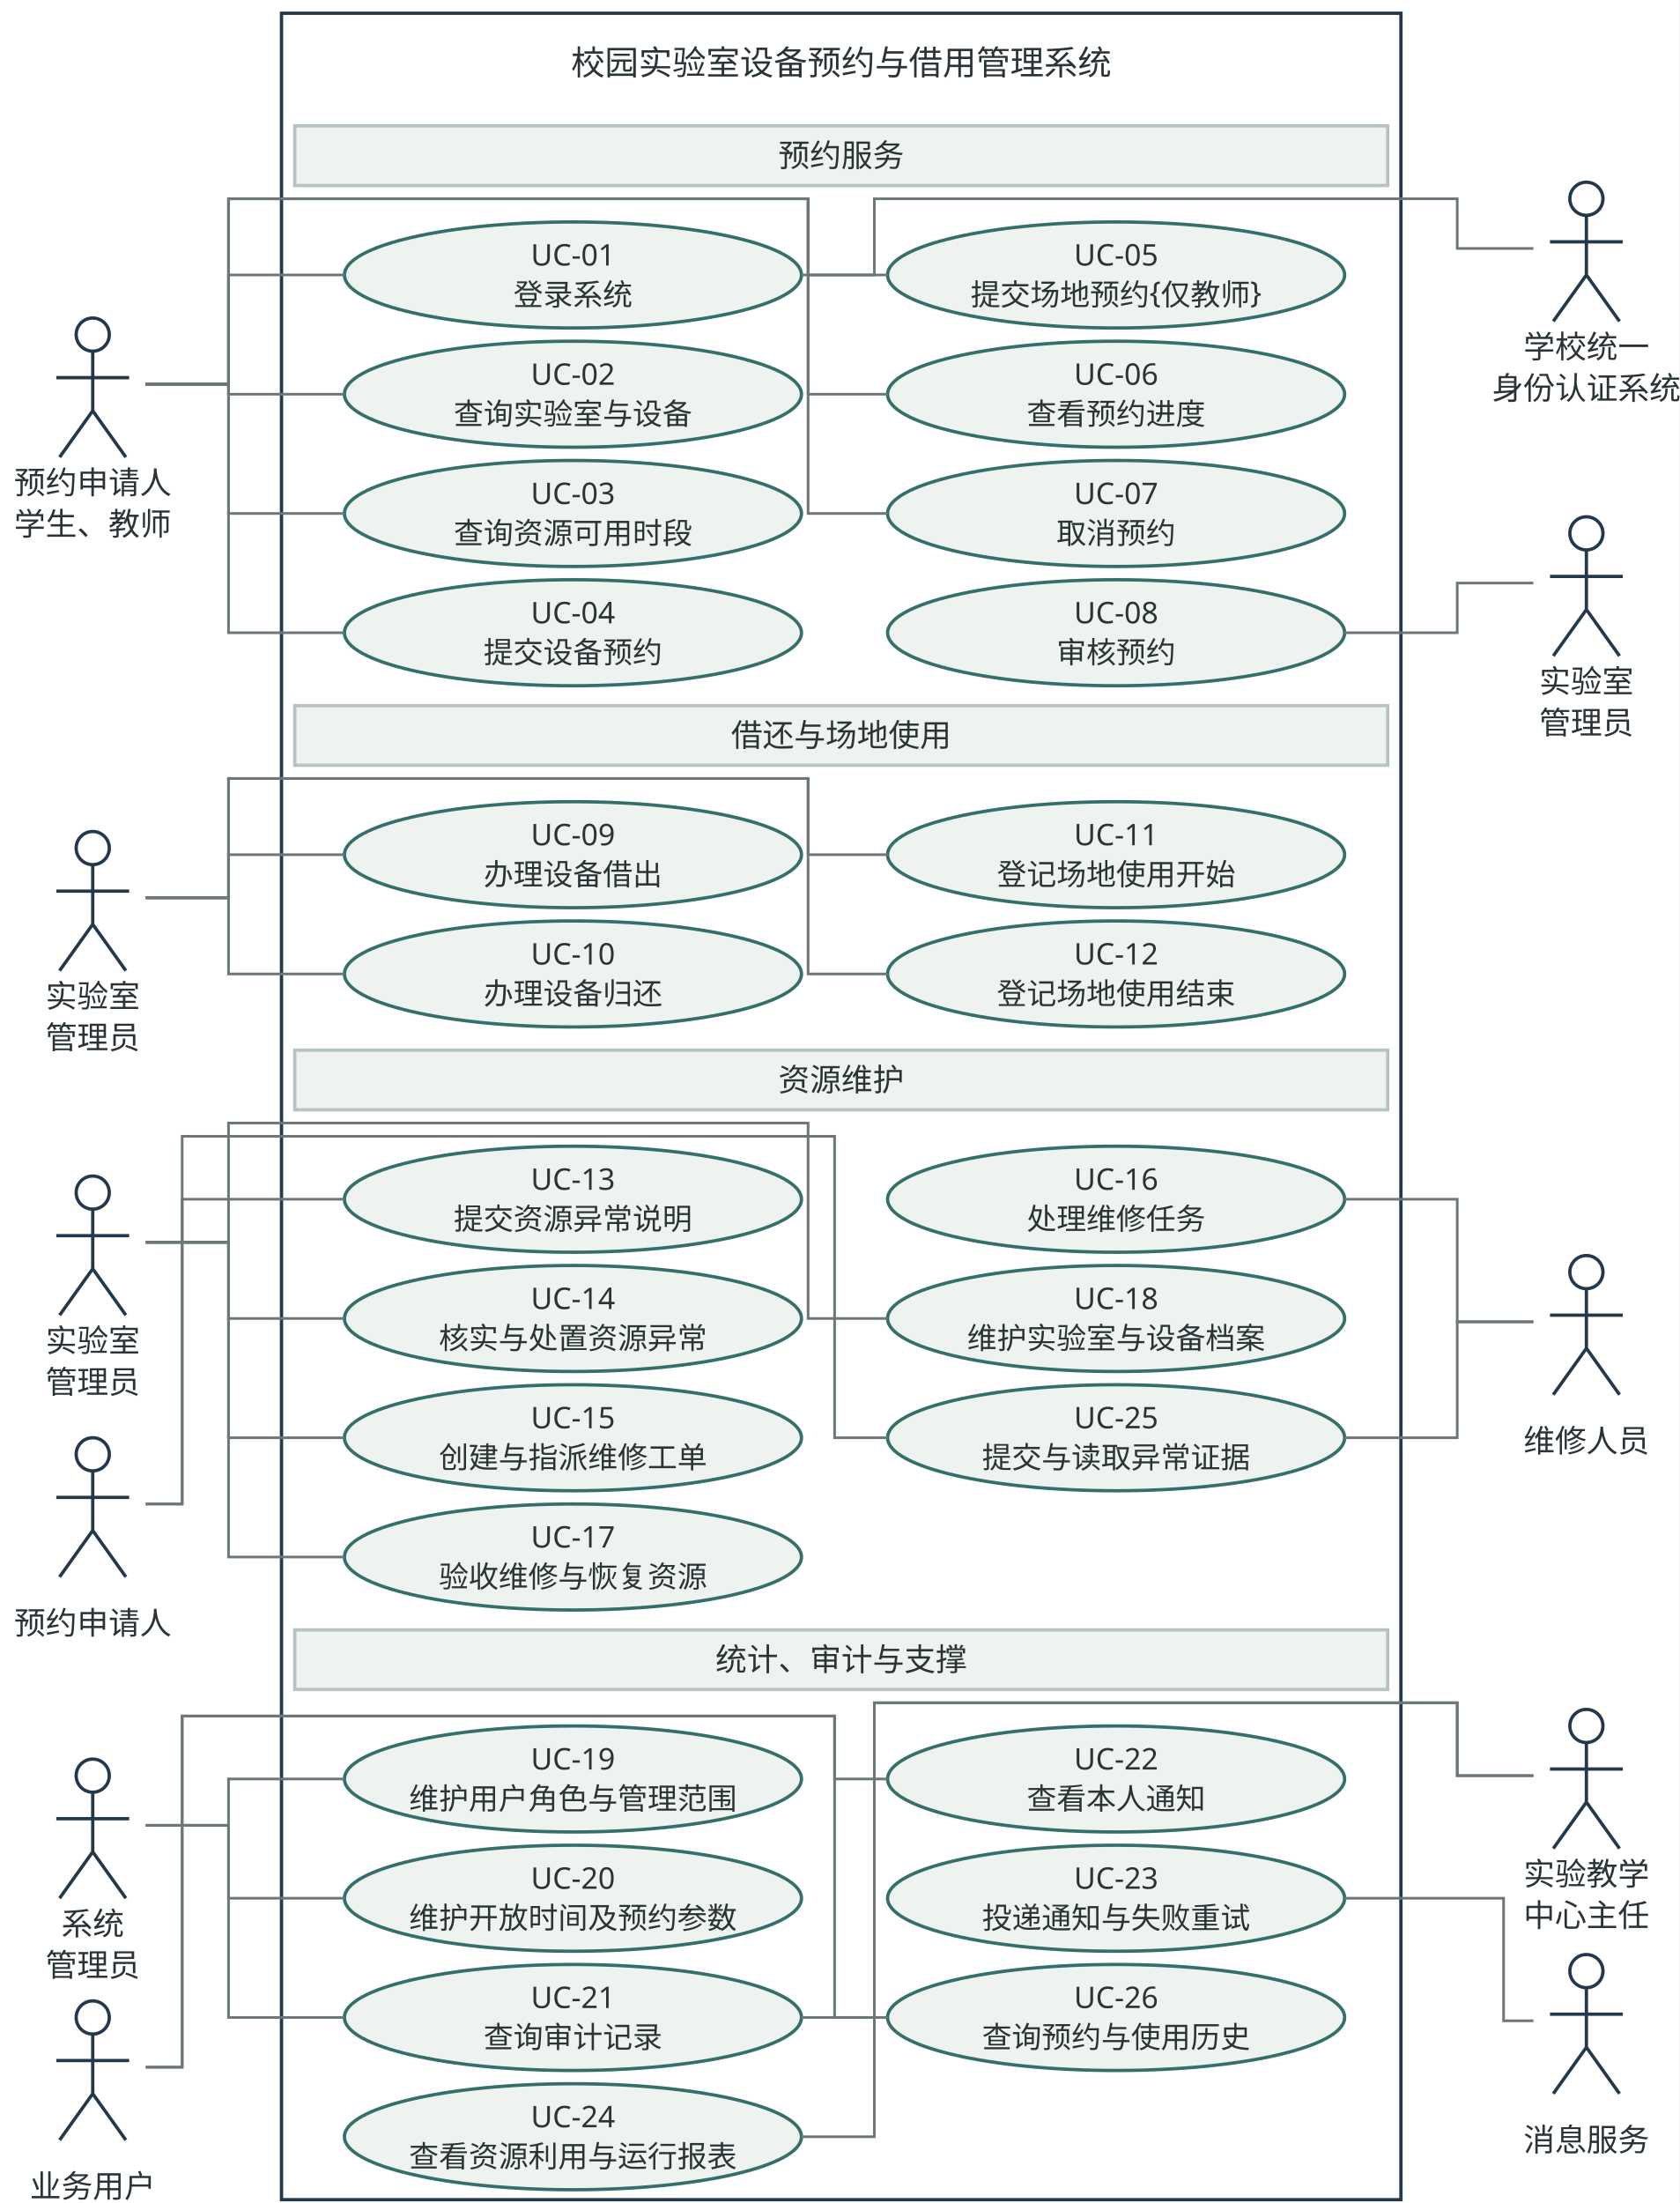
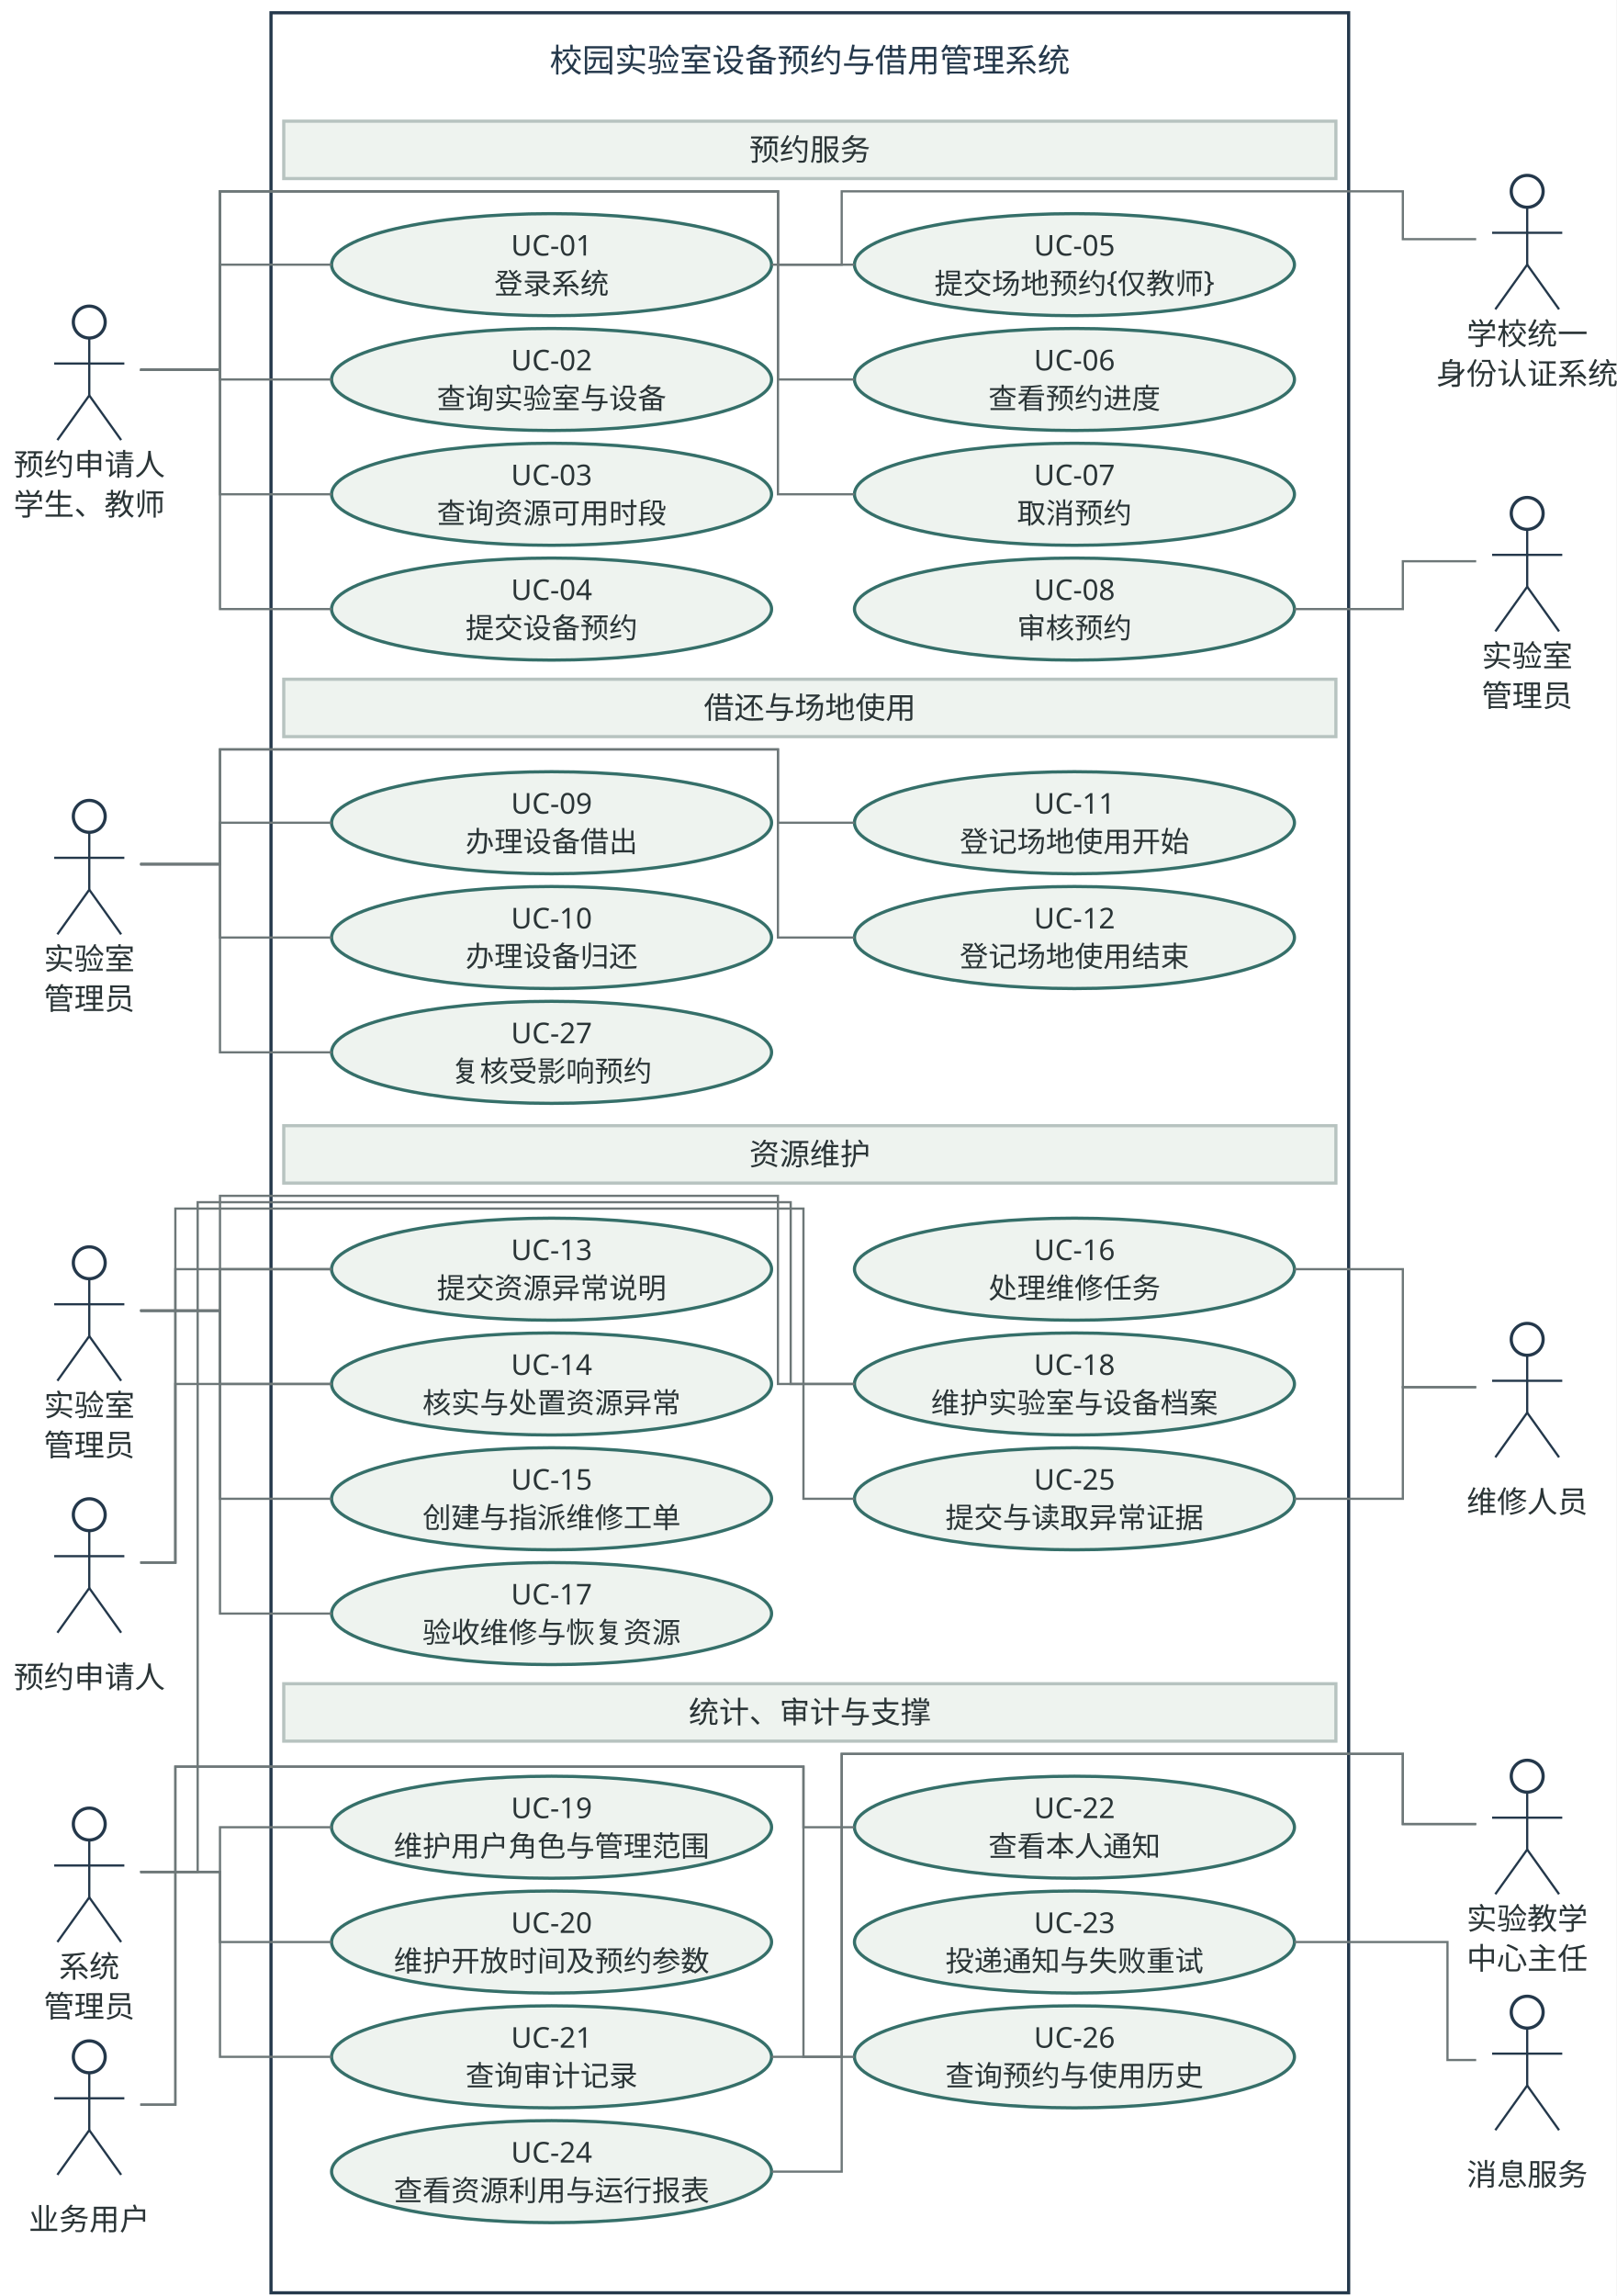
- <svg xmlns="http://www.w3.org/2000/svg" width="507" height="665" viewBox="0 0 507 665">
+ <svg xmlns="http://www.w3.org/2000/svg" width="507" height="720" viewBox="0 0 507 720">
  <rect width="100%" height="100%" fill="white" />
-   <rect x="85" y="4" width="338" height="660" fill="none" stroke="#24384b" />
-   <text x="254.0" y="337.5" text-anchor="middle" font-family="Microsoft YaHei,sans-serif" font-size="10" fill="#2a3436" />
-   <text x="254" y="22.57" text-anchor="middle" font-family="Microsoft YaHei,sans-serif" font-size="10.2" fill="#2a3436">校园实验室设备预约与借用管理系统</text>
+   <rect x="85" y="4" width="338" height="715" fill="none" stroke="#24384b" />
+   <text x="254" y="22.57" text-anchor="middle" font-family="Microsoft YaHei,sans-serif" font-size="10.2" fill="#24384b">校园实验室设备预约与借用管理系统</text>
  <rect x="89" y="38" width="330" height="18" fill="#eef3ef" stroke="#b7c3c0" />
  <text x="254.0" y="50.325" text-anchor="middle" font-family="Microsoft YaHei,sans-serif" font-size="9.5" fill="#2a3436">预约服务</text>
  <ellipse cx="173.0" cy="83.0" rx="69.0" ry="16.0" fill="#eef3ef" stroke="#356f69" />
  <text x="173.0" y="80.15" text-anchor="middle" font-family="Microsoft YaHei,sans-serif" font-size="9.0" fill="#2a3436">UC-01</text>
  <text x="173.0" y="92.15" text-anchor="middle" font-family="Microsoft YaHei,sans-serif" font-size="9.0" fill="#2a3436">登录系统</text>
  <ellipse cx="173.0" cy="119.0" rx="69.0" ry="16.0" fill="#eef3ef" stroke="#356f69" />
  <text x="173.0" y="116.15" text-anchor="middle" font-family="Microsoft YaHei,sans-serif" font-size="9.0" fill="#2a3436">UC-02</text>
  <text x="173.0" y="128.15" text-anchor="middle" font-family="Microsoft YaHei,sans-serif" font-size="9.0" fill="#2a3436">查询实验室与设备</text>
  <ellipse cx="173.0" cy="155.0" rx="69.0" ry="16.0" fill="#eef3ef" stroke="#356f69" />
  <text x="173.0" y="152.15" text-anchor="middle" font-family="Microsoft YaHei,sans-serif" font-size="9.0" fill="#2a3436">UC-03</text>
  <text x="173.0" y="164.15" text-anchor="middle" font-family="Microsoft YaHei,sans-serif" font-size="9.0" fill="#2a3436">查询资源可用时段</text>
  <ellipse cx="173.0" cy="191.0" rx="69.0" ry="16.0" fill="#eef3ef" stroke="#356f69" />
  <text x="173.0" y="188.15" text-anchor="middle" font-family="Microsoft YaHei,sans-serif" font-size="9.0" fill="#2a3436">UC-04</text>
  <text x="173.0" y="200.15" text-anchor="middle" font-family="Microsoft YaHei,sans-serif" font-size="9.0" fill="#2a3436">提交设备预约</text>
  <ellipse cx="337.0" cy="83.0" rx="69.0" ry="16.0" fill="#eef3ef" stroke="#356f69" />
  <text x="337.0" y="80.15" text-anchor="middle" font-family="Microsoft YaHei,sans-serif" font-size="9.0" fill="#2a3436">UC-05</text>
  <text x="337.0" y="92.15" text-anchor="middle" font-family="Microsoft YaHei,sans-serif" font-size="9.0" fill="#2a3436">提交场地预约{仅教师}</text>
  <ellipse cx="337.0" cy="119.0" rx="69.0" ry="16.0" fill="#eef3ef" stroke="#356f69" />
  <text x="337.0" y="116.15" text-anchor="middle" font-family="Microsoft YaHei,sans-serif" font-size="9.0" fill="#2a3436">UC-06</text>
  <text x="337.0" y="128.15" text-anchor="middle" font-family="Microsoft YaHei,sans-serif" font-size="9.0" fill="#2a3436">查看预约进度</text>
  <ellipse cx="337.0" cy="155.0" rx="69.0" ry="16.0" fill="#eef3ef" stroke="#356f69" />
  <text x="337.0" y="152.15" text-anchor="middle" font-family="Microsoft YaHei,sans-serif" font-size="9.0" fill="#2a3436">UC-07</text>
  <text x="337.0" y="164.15" text-anchor="middle" font-family="Microsoft YaHei,sans-serif" font-size="9.0" fill="#2a3436">取消预约</text>
  <ellipse cx="337.0" cy="191.0" rx="69.0" ry="16.0" fill="#eef3ef" stroke="#356f69" />
  <text x="337.0" y="188.15" text-anchor="middle" font-family="Microsoft YaHei,sans-serif" font-size="9.0" fill="#2a3436">UC-08</text>
  <text x="337.0" y="200.15" text-anchor="middle" font-family="Microsoft YaHei,sans-serif" font-size="9.0" fill="#2a3436">审核预约</text>
  <rect x="89" y="213" width="330" height="18" fill="#eef3ef" stroke="#b7c3c0" />
  <text x="254.0" y="225.325" text-anchor="middle" font-family="Microsoft YaHei,sans-serif" font-size="9.5" fill="#2a3436">借还与场地使用</text>
  <ellipse cx="173.0" cy="258.0" rx="69.0" ry="16.0" fill="#eef3ef" stroke="#356f69" />
  <text x="173.0" y="255.15" text-anchor="middle" font-family="Microsoft YaHei,sans-serif" font-size="9.0" fill="#2a3436">UC-09</text>
  <text x="173.0" y="267.15" text-anchor="middle" font-family="Microsoft YaHei,sans-serif" font-size="9.0" fill="#2a3436">办理设备借出</text>
  <ellipse cx="173.0" cy="294.0" rx="69.0" ry="16.0" fill="#eef3ef" stroke="#356f69" />
  <text x="173.0" y="291.15" text-anchor="middle" font-family="Microsoft YaHei,sans-serif" font-size="9.0" fill="#2a3436">UC-10</text>
  <text x="173.0" y="303.15" text-anchor="middle" font-family="Microsoft YaHei,sans-serif" font-size="9.0" fill="#2a3436">办理设备归还</text>
  <ellipse cx="337.0" cy="258.0" rx="69.0" ry="16.0" fill="#eef3ef" stroke="#356f69" />
  <text x="337.0" y="255.15" text-anchor="middle" font-family="Microsoft YaHei,sans-serif" font-size="9.0" fill="#2a3436">UC-11</text>
  <text x="337.0" y="267.15" text-anchor="middle" font-family="Microsoft YaHei,sans-serif" font-size="9.0" fill="#2a3436">登记场地使用开始</text>
  <ellipse cx="337.0" cy="294.0" rx="69.0" ry="16.0" fill="#eef3ef" stroke="#356f69" />
  <text x="337.0" y="291.15" text-anchor="middle" font-family="Microsoft YaHei,sans-serif" font-size="9.0" fill="#2a3436">UC-12</text>
  <text x="337.0" y="303.15" text-anchor="middle" font-family="Microsoft YaHei,sans-serif" font-size="9.0" fill="#2a3436">登记场地使用结束</text>
-   <rect x="89" y="317" width="330" height="18" fill="#eef3ef" stroke="#b7c3c0" />
-   <text x="254.0" y="329.325" text-anchor="middle" font-family="Microsoft YaHei,sans-serif" font-size="9.5" fill="#2a3436">资源维护</text>
-   <ellipse cx="173.0" cy="362.0" rx="69.0" ry="16.0" fill="#eef3ef" stroke="#356f69" />
-   <text x="173.0" y="359.15" text-anchor="middle" font-family="Microsoft YaHei,sans-serif" font-size="9.0" fill="#2a3436">UC-13</text>
-   <text x="173.0" y="371.15" text-anchor="middle" font-family="Microsoft YaHei,sans-serif" font-size="9.0" fill="#2a3436">提交资源异常说明</text>
+   <rect x="89" y="353" width="330" height="18" fill="#eef3ef" stroke="#b7c3c0" />
+   <text x="254.0" y="365.325" text-anchor="middle" font-family="Microsoft YaHei,sans-serif" font-size="9.5" fill="#2a3436">资源维护</text>
  <ellipse cx="173.0" cy="398.0" rx="69.0" ry="16.0" fill="#eef3ef" stroke="#356f69" />
-   <text x="173.0" y="395.15" text-anchor="middle" font-family="Microsoft YaHei,sans-serif" font-size="9.0" fill="#2a3436">UC-14</text>
-   <text x="173.0" y="407.15" text-anchor="middle" font-family="Microsoft YaHei,sans-serif" font-size="9.0" fill="#2a3436">核实与处置资源异常</text>
+   <text x="173.0" y="395.15" text-anchor="middle" font-family="Microsoft YaHei,sans-serif" font-size="9.0" fill="#2a3436">UC-13</text>
+   <text x="173.0" y="407.15" text-anchor="middle" font-family="Microsoft YaHei,sans-serif" font-size="9.0" fill="#2a3436">提交资源异常说明</text>
  <ellipse cx="173.0" cy="434.0" rx="69.0" ry="16.0" fill="#eef3ef" stroke="#356f69" />
-   <text x="173.0" y="431.15" text-anchor="middle" font-family="Microsoft YaHei,sans-serif" font-size="9.0" fill="#2a3436">UC-15</text>
-   <text x="173.0" y="443.15" text-anchor="middle" font-family="Microsoft YaHei,sans-serif" font-size="9.0" fill="#2a3436">创建与指派维修工单</text>
+   <text x="173.0" y="431.15" text-anchor="middle" font-family="Microsoft YaHei,sans-serif" font-size="9.0" fill="#2a3436">UC-14</text>
+   <text x="173.0" y="443.15" text-anchor="middle" font-family="Microsoft YaHei,sans-serif" font-size="9.0" fill="#2a3436">核实与处置资源异常</text>
  <ellipse cx="173.0" cy="470.0" rx="69.0" ry="16.0" fill="#eef3ef" stroke="#356f69" />
-   <text x="173.0" y="467.15" text-anchor="middle" font-family="Microsoft YaHei,sans-serif" font-size="9.0" fill="#2a3436">UC-17</text>
-   <text x="173.0" y="479.15" text-anchor="middle" font-family="Microsoft YaHei,sans-serif" font-size="9.0" fill="#2a3436">验收维修与恢复资源</text>
-   <ellipse cx="337.0" cy="362.0" rx="69.0" ry="16.0" fill="#eef3ef" stroke="#356f69" />
-   <text x="337.0" y="359.15" text-anchor="middle" font-family="Microsoft YaHei,sans-serif" font-size="9.0" fill="#2a3436">UC-16</text>
-   <text x="337.0" y="371.15" text-anchor="middle" font-family="Microsoft YaHei,sans-serif" font-size="9.0" fill="#2a3436">处理维修任务</text>
+   <text x="173.0" y="467.15" text-anchor="middle" font-family="Microsoft YaHei,sans-serif" font-size="9.0" fill="#2a3436">UC-15</text>
+   <text x="173.0" y="479.15" text-anchor="middle" font-family="Microsoft YaHei,sans-serif" font-size="9.0" fill="#2a3436">创建与指派维修工单</text>
+   <ellipse cx="173.0" cy="506.0" rx="69.0" ry="16.0" fill="#eef3ef" stroke="#356f69" />
+   <text x="173.0" y="503.15" text-anchor="middle" font-family="Microsoft YaHei,sans-serif" font-size="9.0" fill="#2a3436">UC-17</text>
+   <text x="173.0" y="515.15" text-anchor="middle" font-family="Microsoft YaHei,sans-serif" font-size="9.0" fill="#2a3436">验收维修与恢复资源</text>
  <ellipse cx="337.0" cy="398.0" rx="69.0" ry="16.0" fill="#eef3ef" stroke="#356f69" />
-   <text x="337.0" y="395.15" text-anchor="middle" font-family="Microsoft YaHei,sans-serif" font-size="9.0" fill="#2a3436">UC-18</text>
-   <text x="337.0" y="407.15" text-anchor="middle" font-family="Microsoft YaHei,sans-serif" font-size="9.0" fill="#2a3436">维护实验室与设备档案</text>
+   <text x="337.0" y="395.15" text-anchor="middle" font-family="Microsoft YaHei,sans-serif" font-size="9.0" fill="#2a3436">UC-16</text>
+   <text x="337.0" y="407.15" text-anchor="middle" font-family="Microsoft YaHei,sans-serif" font-size="9.0" fill="#2a3436">处理维修任务</text>
  <ellipse cx="337.0" cy="434.0" rx="69.0" ry="16.0" fill="#eef3ef" stroke="#356f69" />
-   <text x="337.0" y="431.15" text-anchor="middle" font-family="Microsoft YaHei,sans-serif" font-size="9.0" fill="#2a3436">UC-25</text>
-   <text x="337.0" y="443.15" text-anchor="middle" font-family="Microsoft YaHei,sans-serif" font-size="9.0" fill="#2a3436">提交与读取异常证据</text>
-   <rect x="89" y="492" width="330" height="18" fill="#eef3ef" stroke="#b7c3c0" />
-   <text x="254.0" y="504.325" text-anchor="middle" font-family="Microsoft YaHei,sans-serif" font-size="9.5" fill="#2a3436">统计、审计与支撑</text>
-   <ellipse cx="173.0" cy="537.0" rx="69.0" ry="16.0" fill="#eef3ef" stroke="#356f69" />
-   <text x="173.0" y="534.15" text-anchor="middle" font-family="Microsoft YaHei,sans-serif" font-size="9.0" fill="#2a3436">UC-19</text>
-   <text x="173.0" y="546.15" text-anchor="middle" font-family="Microsoft YaHei,sans-serif" font-size="9.0" fill="#2a3436">维护用户角色与管理范围</text>
+   <text x="337.0" y="431.15" text-anchor="middle" font-family="Microsoft YaHei,sans-serif" font-size="9.0" fill="#2a3436">UC-18</text>
+   <text x="337.0" y="443.15" text-anchor="middle" font-family="Microsoft YaHei,sans-serif" font-size="9.0" fill="#2a3436">维护实验室与设备档案</text>
+   <ellipse cx="337.0" cy="470.0" rx="69.0" ry="16.0" fill="#eef3ef" stroke="#356f69" />
+   <text x="337.0" y="467.15" text-anchor="middle" font-family="Microsoft YaHei,sans-serif" font-size="9.0" fill="#2a3436">UC-25</text>
+   <text x="337.0" y="479.15" text-anchor="middle" font-family="Microsoft YaHei,sans-serif" font-size="9.0" fill="#2a3436">提交与读取异常证据</text>
+   <rect x="89" y="528" width="330" height="18" fill="#eef3ef" stroke="#b7c3c0" />
+   <text x="254.0" y="540.325" text-anchor="middle" font-family="Microsoft YaHei,sans-serif" font-size="9.5" fill="#2a3436">统计、审计与支撑</text>
  <ellipse cx="173.0" cy="573.0" rx="69.0" ry="16.0" fill="#eef3ef" stroke="#356f69" />
-   <text x="173.0" y="570.15" text-anchor="middle" font-family="Microsoft YaHei,sans-serif" font-size="9.0" fill="#2a3436">UC-20</text>
-   <text x="173.0" y="582.15" text-anchor="middle" font-family="Microsoft YaHei,sans-serif" font-size="9.0" fill="#2a3436">维护开放时间及预约参数</text>
+   <text x="173.0" y="570.15" text-anchor="middle" font-family="Microsoft YaHei,sans-serif" font-size="9.0" fill="#2a3436">UC-19</text>
+   <text x="173.0" y="582.15" text-anchor="middle" font-family="Microsoft YaHei,sans-serif" font-size="9.0" fill="#2a3436">维护用户角色与管理范围</text>
  <ellipse cx="173.0" cy="609.0" rx="69.0" ry="16.0" fill="#eef3ef" stroke="#356f69" />
-   <text x="173.0" y="606.15" text-anchor="middle" font-family="Microsoft YaHei,sans-serif" font-size="9.0" fill="#2a3436">UC-21</text>
-   <text x="173.0" y="618.15" text-anchor="middle" font-family="Microsoft YaHei,sans-serif" font-size="9.0" fill="#2a3436">查询审计记录</text>
+   <text x="173.0" y="606.15" text-anchor="middle" font-family="Microsoft YaHei,sans-serif" font-size="9.0" fill="#2a3436">UC-20</text>
+   <text x="173.0" y="618.15" text-anchor="middle" font-family="Microsoft YaHei,sans-serif" font-size="9.0" fill="#2a3436">维护开放时间及预约参数</text>
  <ellipse cx="173.0" cy="645.0" rx="69.0" ry="16.0" fill="#eef3ef" stroke="#356f69" />
-   <text x="173.0" y="642.15" text-anchor="middle" font-family="Microsoft YaHei,sans-serif" font-size="9.0" fill="#2a3436">UC-24</text>
-   <text x="173.0" y="654.15" text-anchor="middle" font-family="Microsoft YaHei,sans-serif" font-size="9.0" fill="#2a3436">查看资源利用与运行报表</text>
-   <ellipse cx="337.0" cy="537.0" rx="69.0" ry="16.0" fill="#eef3ef" stroke="#356f69" />
-   <text x="337.0" y="534.15" text-anchor="middle" font-family="Microsoft YaHei,sans-serif" font-size="9.0" fill="#2a3436">UC-22</text>
-   <text x="337.0" y="546.15" text-anchor="middle" font-family="Microsoft YaHei,sans-serif" font-size="9.0" fill="#2a3436">查看本人通知</text>
+   <text x="173.0" y="642.15" text-anchor="middle" font-family="Microsoft YaHei,sans-serif" font-size="9.0" fill="#2a3436">UC-21</text>
+   <text x="173.0" y="654.15" text-anchor="middle" font-family="Microsoft YaHei,sans-serif" font-size="9.0" fill="#2a3436">查询审计记录</text>
+   <ellipse cx="173.0" cy="681.0" rx="69.0" ry="16.0" fill="#eef3ef" stroke="#356f69" />
+   <text x="173.0" y="678.15" text-anchor="middle" font-family="Microsoft YaHei,sans-serif" font-size="9.0" fill="#2a3436">UC-24</text>
+   <text x="173.0" y="690.15" text-anchor="middle" font-family="Microsoft YaHei,sans-serif" font-size="9.0" fill="#2a3436">查看资源利用与运行报表</text>
  <ellipse cx="337.0" cy="573.0" rx="69.0" ry="16.0" fill="#eef3ef" stroke="#356f69" />
-   <text x="337.0" y="570.15" text-anchor="middle" font-family="Microsoft YaHei,sans-serif" font-size="9.0" fill="#2a3436">UC-23</text>
-   <text x="337.0" y="582.15" text-anchor="middle" font-family="Microsoft YaHei,sans-serif" font-size="9.0" fill="#2a3436">投递通知与失败重试</text>
+   <text x="337.0" y="570.15" text-anchor="middle" font-family="Microsoft YaHei,sans-serif" font-size="9.0" fill="#2a3436">UC-22</text>
+   <text x="337.0" y="582.15" text-anchor="middle" font-family="Microsoft YaHei,sans-serif" font-size="9.0" fill="#2a3436">查看本人通知</text>
  <ellipse cx="337.0" cy="609.0" rx="69.0" ry="16.0" fill="#eef3ef" stroke="#356f69" />
-   <text x="337.0" y="606.15" text-anchor="middle" font-family="Microsoft YaHei,sans-serif" font-size="9.0" fill="#2a3436">UC-26</text>
-   <text x="337.0" y="618.15" text-anchor="middle" font-family="Microsoft YaHei,sans-serif" font-size="9.0" fill="#2a3436">查询预约与使用历史</text>
+   <text x="337.0" y="606.15" text-anchor="middle" font-family="Microsoft YaHei,sans-serif" font-size="9.0" fill="#2a3436">UC-23</text>
+   <text x="337.0" y="618.15" text-anchor="middle" font-family="Microsoft YaHei,sans-serif" font-size="9.0" fill="#2a3436">投递通知与失败重试</text>
+   <ellipse cx="337.0" cy="645.0" rx="69.0" ry="16.0" fill="#eef3ef" stroke="#356f69" />
+   <text x="337.0" y="642.15" text-anchor="middle" font-family="Microsoft YaHei,sans-serif" font-size="9.0" fill="#2a3436">UC-26</text>
+   <text x="337.0" y="654.15" text-anchor="middle" font-family="Microsoft YaHei,sans-serif" font-size="9.0" fill="#2a3436">查询预约与使用历史</text>
  <circle cx="28.0" cy="101" r="5" fill="none" stroke="#24384b" />
-   <path d="M28.0,106 V124 M17.0,114 H39.0 M28.0,124 L18.0,138 M28.0,124 L38.0,138" fill="none" stroke="#24384b" />
+   <polyline points="28.0,106 28.0,124" fill="none" stroke="#24384b" stroke-width="0.7" />
+   <polyline points="17.0,114 39.0,114" fill="none" stroke="#24384b" stroke-width="0.7" />
+   <polyline points="18.0,138 28.0,124 38.0,138" fill="none" stroke="#24384b" stroke-width="0.7" />
  <text x="28.0" y="149.075" text-anchor="middle" font-family="Microsoft YaHei,sans-serif" font-size="9.5" fill="#2a3436">预约申请人</text>
  <text x="28.0" y="161.575" text-anchor="middle" font-family="Microsoft YaHei,sans-serif" font-size="9.5" fill="#2a3436">学生、教师</text>
-   <polyline points="44,116 69,116 69,83.0 104,83.0" fill="none" stroke="#6d7778" stroke-width="0.8" />
-   <polyline points="44,116 69,116 69,119.0 104,119.0" fill="none" stroke="#6d7778" stroke-width="0.8" />
-   <polyline points="44,116 69,116 69,155.0 104,155.0" fill="none" stroke="#6d7778" stroke-width="0.8" />
-   <polyline points="44,116 69,116 69,191.0 104,191.0" fill="none" stroke="#6d7778" stroke-width="0.8" />
-   <polyline points="44,116 69,116 69,60 244,60 244,83.0 268,83.0" fill="none" stroke="#6d7778" stroke-width="0.8" />
-   <polyline points="44,116 69,116 69,60 244,60 244,119.0 268,119.0" fill="none" stroke="#6d7778" stroke-width="0.8" />
-   <polyline points="44,116 69,116 69,60 244,60 244,155.0 268,155.0" fill="none" stroke="#6d7778" stroke-width="0.8" />
+   <polyline points="44,116 69,116 69,83.0 104,83.0" fill="none" stroke="#6d7778" stroke-width="0.7" />
+   <polyline points="44,116 69,116 69,119.0 104,119.0" fill="none" stroke="#6d7778" stroke-width="0.7" />
+   <polyline points="44,116 69,116 69,155.0 104,155.0" fill="none" stroke="#6d7778" stroke-width="0.7" />
+   <polyline points="44,116 69,116 69,191.0 104,191.0" fill="none" stroke="#6d7778" stroke-width="0.7" />
+   <polyline points="44,116 69,116 69,60 244,60 244,83.0 268,83.0" fill="none" stroke="#6d7778" stroke-width="0.7" />
+   <polyline points="44,116 69,116 69,60 244,60 244,119.0 268,119.0" fill="none" stroke="#6d7778" stroke-width="0.7" />
+   <polyline points="44,116 69,116 69,60 244,60 244,155.0 268,155.0" fill="none" stroke="#6d7778" stroke-width="0.7" />
  <circle cx="479.0" cy="60" r="5" fill="none" stroke="#24384b" />
-   <path d="M479.0,65 V83 M468.0,73 H490.0 M479.0,83 L469.0,97 M479.0,83 L489.0,97" fill="none" stroke="#24384b" />
+   <polyline points="479.0,65 479.0,83" fill="none" stroke="#24384b" stroke-width="0.7" />
+   <polyline points="468.0,73 490.0,73" fill="none" stroke="#24384b" stroke-width="0.7" />
+   <polyline points="469.0,97 479.0,83 489.0,97" fill="none" stroke="#24384b" stroke-width="0.7" />
  <text x="479.0" y="108.075" text-anchor="middle" font-family="Microsoft YaHei,sans-serif" font-size="9.5" fill="#2a3436">学校统一</text>
  <text x="479.0" y="120.575" text-anchor="middle" font-family="Microsoft YaHei,sans-serif" font-size="9.5" fill="#2a3436">身份认证系统</text>
-   <polyline points="463,75 440,75 440,60 264,60 264,83.0 242,83.0" fill="none" stroke="#6d7778" stroke-width="0.8" />
+   <polyline points="463,75 440,75 440,60 264,60 264,83.0 242,83.0" fill="none" stroke="#6d7778" stroke-width="0.7" />
  <circle cx="479.0" cy="161" r="5" fill="none" stroke="#24384b" />
-   <path d="M479.0,166 V184 M468.0,174 H490.0 M479.0,184 L469.0,198 M479.0,184 L489.0,198" fill="none" stroke="#24384b" />
+   <polyline points="479.0,166 479.0,184" fill="none" stroke="#24384b" stroke-width="0.7" />
+   <polyline points="468.0,174 490.0,174" fill="none" stroke="#24384b" stroke-width="0.7" />
+   <polyline points="469.0,198 479.0,184 489.0,198" fill="none" stroke="#24384b" stroke-width="0.7" />
  <text x="479.0" y="209.075" text-anchor="middle" font-family="Microsoft YaHei,sans-serif" font-size="9.5" fill="#2a3436">实验室</text>
  <text x="479.0" y="221.575" text-anchor="middle" font-family="Microsoft YaHei,sans-serif" font-size="9.5" fill="#2a3436">管理员</text>
-   <polyline points="463,176 440,176 440,191.0 406,191.0" fill="none" stroke="#6d7778" stroke-width="0.8" />
+   <polyline points="463,176 440,176 440,191.0 406,191.0" fill="none" stroke="#6d7778" stroke-width="0.7" />
  <circle cx="28.0" cy="256" r="5" fill="none" stroke="#24384b" />
-   <path d="M28.0,261 V279 M17.0,269 H39.0 M28.0,279 L18.0,293 M28.0,279 L38.0,293" fill="none" stroke="#24384b" />
+   <polyline points="28.0,261 28.0,279" fill="none" stroke="#24384b" stroke-width="0.7" />
+   <polyline points="17.0,269 39.0,269" fill="none" stroke="#24384b" stroke-width="0.7" />
+   <polyline points="18.0,293 28.0,279 38.0,293" fill="none" stroke="#24384b" stroke-width="0.7" />
  <text x="28.0" y="304.075" text-anchor="middle" font-family="Microsoft YaHei,sans-serif" font-size="9.5" fill="#2a3436">实验室</text>
  <text x="28.0" y="316.575" text-anchor="middle" font-family="Microsoft YaHei,sans-serif" font-size="9.5" fill="#2a3436">管理员</text>
-   <polyline points="44,271 69,271 69,258.0 104,258.0" fill="none" stroke="#6d7778" stroke-width="0.8" />
-   <polyline points="44,271 69,271 69,294.0 104,294.0" fill="none" stroke="#6d7778" stroke-width="0.8" />
-   <polyline points="44,271 69,271 69,235 244,235 244,258.0 268,258.0" fill="none" stroke="#6d7778" stroke-width="0.8" />
-   <polyline points="44,271 69,271 69,235 244,235 244,294.0 268,294.0" fill="none" stroke="#6d7778" stroke-width="0.8" />
-   <circle cx="28.0" cy="360" r="5" fill="none" stroke="#24384b" />
-   <path d="M28.0,365 V383 M17.0,373 H39.0 M28.0,383 L18.0,397 M28.0,383 L38.0,397" fill="none" stroke="#24384b" />
-   <text x="28.0" y="408.075" text-anchor="middle" font-family="Microsoft YaHei,sans-serif" font-size="9.5" fill="#2a3436">实验室</text>
-   <text x="28.0" y="420.575" text-anchor="middle" font-family="Microsoft YaHei,sans-serif" font-size="9.5" fill="#2a3436">管理员</text>
-   <polyline points="44,375 69,375 69,398.0 104,398.0" fill="none" stroke="#6d7778" stroke-width="0.8" />
-   <polyline points="44,375 69,375 69,434.0 104,434.0" fill="none" stroke="#6d7778" stroke-width="0.8" />
-   <polyline points="44,375 69,375 69,470.0 104,470.0" fill="none" stroke="#6d7778" stroke-width="0.8" />
-   <polyline points="44,375 69,375 69,339 244,339 244,398.0 268,398.0" fill="none" stroke="#6d7778" stroke-width="0.8" />
-   <circle cx="28.0" cy="439" r="5" fill="none" stroke="#24384b" />
-   <path d="M28.0,444 V462 M17.0,452 H39.0 M28.0,462 L18.0,476 M28.0,462 L38.0,476" fill="none" stroke="#24384b" />
-   <text x="28.0" y="493.325" text-anchor="middle" font-family="Microsoft YaHei,sans-serif" font-size="9.5" fill="#2a3436">预约申请人</text>
-   <polyline points="44,454 55,454 55,362.0 104,362.0" fill="none" stroke="#6d7778" stroke-width="0.8" />
-   <polyline points="44,454 55,454 55,343 252,343 252,434.0 268,434.0" fill="none" stroke="#6d7778" stroke-width="0.8" />
-   <circle cx="479.0" cy="384" r="5" fill="none" stroke="#24384b" />
-   <path d="M479.0,389 V407 M468.0,397 H490.0 M479.0,407 L469.0,421 M479.0,407 L489.0,421" fill="none" stroke="#24384b" />
-   <text x="479.0" y="438.325" text-anchor="middle" font-family="Microsoft YaHei,sans-serif" font-size="9.5" fill="#2a3436">维修人员</text>
-   <polyline points="463,399 440,399 440,362.0 406,362.0" fill="none" stroke="#6d7778" stroke-width="0.8" />
-   <polyline points="463,399 440,399 440,434.0 406,434.0" fill="none" stroke="#6d7778" stroke-width="0.8" />
-   <circle cx="28.0" cy="536" r="5" fill="none" stroke="#24384b" />
-   <path d="M28.0,541 V559 M17.0,549 H39.0 M28.0,559 L18.0,573 M28.0,559 L38.0,573" fill="none" stroke="#24384b" />
-   <text x="28.0" y="584.075" text-anchor="middle" font-family="Microsoft YaHei,sans-serif" font-size="9.5" fill="#2a3436">系统</text>
-   <text x="28.0" y="596.575" text-anchor="middle" font-family="Microsoft YaHei,sans-serif" font-size="9.5" fill="#2a3436">管理员</text>
-   <polyline points="44,551 69,551 69,537.0 104,537.0" fill="none" stroke="#6d7778" stroke-width="0.8" />
-   <polyline points="44,551 69,551 69,573.0 104,573.0" fill="none" stroke="#6d7778" stroke-width="0.8" />
-   <polyline points="44,551 69,551 69,609.0 104,609.0" fill="none" stroke="#6d7778" stroke-width="0.8" />
-   <circle cx="28.0" cy="609" r="5" fill="none" stroke="#24384b" />
-   <path d="M28.0,614 V632 M17.0,622 H39.0 M28.0,632 L18.0,646 M28.0,632 L38.0,646" fill="none" stroke="#24384b" />
-   <text x="28.0" y="663.325" text-anchor="middle" font-family="Microsoft YaHei,sans-serif" font-size="9.5" fill="#2a3436">业务用户</text>
-   <polyline points="44,624 55,624 55,518 252,518 252,537.0 268,537.0" fill="none" stroke="#6d7778" stroke-width="0.8" />
-   <polyline points="44,624 55,624 55,518 252,518 252,609.0 268,609.0" fill="none" stroke="#6d7778" stroke-width="0.8" />
-   <circle cx="479.0" cy="521" r="5" fill="none" stroke="#24384b" />
-   <path d="M479.0,526 V544 M468.0,534 H490.0 M479.0,544 L469.0,558 M479.0,544 L489.0,558" fill="none" stroke="#24384b" />
-   <text x="479.0" y="569.075" text-anchor="middle" font-family="Microsoft YaHei,sans-serif" font-size="9.5" fill="#2a3436">实验教学</text>
-   <text x="479.0" y="581.575" text-anchor="middle" font-family="Microsoft YaHei,sans-serif" font-size="9.5" fill="#2a3436">中心主任</text>
-   <polyline points="463,536 440,536 440,514 264,514 264,609.0 242,609.0" fill="none" stroke="#6d7778" stroke-width="0.8" />
-   <polyline points="463,536 440,536 440,514 264,514 264,645.0 242,645.0" fill="none" stroke="#6d7778" stroke-width="0.8" />
-   <circle cx="479.0" cy="595" r="5" fill="none" stroke="#24384b" />
-   <path d="M479.0,600 V618 M468.0,608 H490.0 M479.0,618 L469.0,632 M479.0,618 L489.0,632" fill="none" stroke="#24384b" />
-   <text x="479.0" y="649.325" text-anchor="middle" font-family="Microsoft YaHei,sans-serif" font-size="9.5" fill="#2a3436">消息服务</text>
-   <polyline points="463,610 454,610 454,573.0 406,573.0" fill="none" stroke="#6d7778" stroke-width="0.8" />
+   <polyline points="44,271 69,271 69,258.0 104,258.0" fill="none" stroke="#6d7778" stroke-width="0.7" />
+   <polyline points="44,271 69,271 69,294.0 104,294.0" fill="none" stroke="#6d7778" stroke-width="0.7" />
+   <polyline points="44,271 69,271 69,235 244,235 244,258.0 268,258.0" fill="none" stroke="#6d7778" stroke-width="0.7" />
+   <polyline points="44,271 69,271 69,235 244,235 244,294.0 268,294.0" fill="none" stroke="#6d7778" stroke-width="0.7" />
+   <circle cx="28.0" cy="396" r="5" fill="none" stroke="#24384b" />
+   <polyline points="28.0,401 28.0,419" fill="none" stroke="#24384b" stroke-width="0.7" />
+   <polyline points="17.0,409 39.0,409" fill="none" stroke="#24384b" stroke-width="0.7" />
+   <polyline points="18.0,433 28.0,419 38.0,433" fill="none" stroke="#24384b" stroke-width="0.7" />
+   <text x="28.0" y="444.075" text-anchor="middle" font-family="Microsoft YaHei,sans-serif" font-size="9.5" fill="#2a3436">实验室</text>
+   <text x="28.0" y="456.575" text-anchor="middle" font-family="Microsoft YaHei,sans-serif" font-size="9.5" fill="#2a3436">管理员</text>
+   <polyline points="44,411 69,411 69,434.0 104,434.0" fill="none" stroke="#6d7778" stroke-width="0.7" />
+   <polyline points="44,411 69,411 69,470.0 104,470.0" fill="none" stroke="#6d7778" stroke-width="0.7" />
+   <polyline points="44,411 69,411 69,506.0 104,506.0" fill="none" stroke="#6d7778" stroke-width="0.7" />
+   <polyline points="44,411 69,411 69,375 244,375 244,434.0 268,434.0" fill="none" stroke="#6d7778" stroke-width="0.7" />
+   <circle cx="28.0" cy="475" r="5" fill="none" stroke="#24384b" />
+   <polyline points="28.0,480 28.0,498" fill="none" stroke="#24384b" stroke-width="0.7" />
+   <polyline points="17.0,488 39.0,488" fill="none" stroke="#24384b" stroke-width="0.7" />
+   <polyline points="18.0,512 28.0,498 38.0,512" fill="none" stroke="#24384b" stroke-width="0.7" />
+   <text x="28.0" y="529.325" text-anchor="middle" font-family="Microsoft YaHei,sans-serif" font-size="9.5" fill="#2a3436">预约申请人</text>
+   <polyline points="44,490 55,490 55,398.0 104,398.0" fill="none" stroke="#6d7778" stroke-width="0.7" />
+   <polyline points="44,490 55,490 55,379 252,379 252,470.0 268,470.0" fill="none" stroke="#6d7778" stroke-width="0.7" />
+   <circle cx="479.0" cy="420" r="5" fill="none" stroke="#24384b" />
+   <polyline points="479.0,425 479.0,443" fill="none" stroke="#24384b" stroke-width="0.7" />
+   <polyline points="468.0,433 490.0,433" fill="none" stroke="#24384b" stroke-width="0.7" />
+   <polyline points="469.0,457 479.0,443 489.0,457" fill="none" stroke="#24384b" stroke-width="0.7" />
+   <text x="479.0" y="474.325" text-anchor="middle" font-family="Microsoft YaHei,sans-serif" font-size="9.5" fill="#2a3436">维修人员</text>
+   <polyline points="463,435 440,435 440,398.0 406,398.0" fill="none" stroke="#6d7778" stroke-width="0.7" />
+   <polyline points="463,435 440,435 440,470.0 406,470.0" fill="none" stroke="#6d7778" stroke-width="0.7" />
+   <circle cx="28.0" cy="572" r="5" fill="none" stroke="#24384b" />
+   <polyline points="28.0,577 28.0,595" fill="none" stroke="#24384b" stroke-width="0.7" />
+   <polyline points="17.0,585 39.0,585" fill="none" stroke="#24384b" stroke-width="0.7" />
+   <polyline points="18.0,609 28.0,595 38.0,609" fill="none" stroke="#24384b" stroke-width="0.7" />
+   <text x="28.0" y="620.075" text-anchor="middle" font-family="Microsoft YaHei,sans-serif" font-size="9.5" fill="#2a3436">系统</text>
+   <text x="28.0" y="632.575" text-anchor="middle" font-family="Microsoft YaHei,sans-serif" font-size="9.5" fill="#2a3436">管理员</text>
+   <polyline points="44,587 69,587 69,573.0 104,573.0" fill="none" stroke="#6d7778" stroke-width="0.7" />
+   <polyline points="44,587 69,587 69,609.0 104,609.0" fill="none" stroke="#6d7778" stroke-width="0.7" />
+   <polyline points="44,587 69,587 69,645.0 104,645.0" fill="none" stroke="#6d7778" stroke-width="0.7" />
+   <circle cx="28.0" cy="645" r="5" fill="none" stroke="#24384b" />
+   <polyline points="28.0,650 28.0,668" fill="none" stroke="#24384b" stroke-width="0.7" />
+   <polyline points="17.0,658 39.0,658" fill="none" stroke="#24384b" stroke-width="0.7" />
+   <polyline points="18.0,682 28.0,668 38.0,682" fill="none" stroke="#24384b" stroke-width="0.7" />
+   <text x="28.0" y="699.325" text-anchor="middle" font-family="Microsoft YaHei,sans-serif" font-size="9.5" fill="#2a3436">业务用户</text>
+   <polyline points="44,660 55,660 55,554 252,554 252,573.0 268,573.0" fill="none" stroke="#6d7778" stroke-width="0.7" />
+   <polyline points="44,660 55,660 55,554 252,554 252,645.0 268,645.0" fill="none" stroke="#6d7778" stroke-width="0.7" />
+   <circle cx="479.0" cy="557" r="5" fill="none" stroke="#24384b" />
+   <polyline points="479.0,562 479.0,580" fill="none" stroke="#24384b" stroke-width="0.7" />
+   <polyline points="468.0,570 490.0,570" fill="none" stroke="#24384b" stroke-width="0.7" />
+   <polyline points="469.0,594 479.0,580 489.0,594" fill="none" stroke="#24384b" stroke-width="0.7" />
+   <text x="479.0" y="605.075" text-anchor="middle" font-family="Microsoft YaHei,sans-serif" font-size="9.5" fill="#2a3436">实验教学</text>
+   <text x="479.0" y="617.575" text-anchor="middle" font-family="Microsoft YaHei,sans-serif" font-size="9.5" fill="#2a3436">中心主任</text>
+   <polyline points="463,572 440,572 440,550 264,550 264,645.0 242,645.0" fill="none" stroke="#6d7778" stroke-width="0.7" />
+   <polyline points="463,572 440,572 440,550 264,550 264,681.0 242,681.0" fill="none" stroke="#6d7778" stroke-width="0.7" />
+   <circle cx="479.0" cy="631" r="5" fill="none" stroke="#24384b" />
+   <polyline points="479.0,636 479.0,654" fill="none" stroke="#24384b" stroke-width="0.7" />
+   <polyline points="468.0,644 490.0,644" fill="none" stroke="#24384b" stroke-width="0.7" />
+   <polyline points="469.0,668 479.0,654 489.0,668" fill="none" stroke="#24384b" stroke-width="0.7" />
+   <text x="479.0" y="685.325" text-anchor="middle" font-family="Microsoft YaHei,sans-serif" font-size="9.5" fill="#2a3436">消息服务</text>
+   <polyline points="463,646 454,646 454,609.0 406,609.0" fill="none" stroke="#6d7778" stroke-width="0.7" />
+   <ellipse cx="173.0" cy="330.0" rx="69.0" ry="16.0" fill="#eef3ef" stroke="#356f69" />
+   <text x="173.0" y="327.15" text-anchor="middle" font-family="Microsoft YaHei,sans-serif" font-size="9" fill="#2a3436">UC-27</text>
+   <text x="173.0" y="339.15" text-anchor="middle" font-family="Microsoft YaHei,sans-serif" font-size="9" fill="#2a3436">复核受影响预约</text>
+   <polyline points="44,271 69,271 69,330.0 104,330.0" fill="none" stroke="#6d7778" stroke-width="0.7" />
+   <polyline points="44,490 55,490 55,434.0 104,434.0" fill="none" stroke="#6d7778" stroke-width="0.7" />
+   <polyline points="44,411 69,411 69,398.0 104,398.0" fill="none" stroke="#6d7778" stroke-width="0.7" />
+   <polyline points="44,587 62,587 62,377 248,377 248,434.0 268,434.0" fill="none" stroke="#6d7778" stroke-width="0.7" />
</svg>
